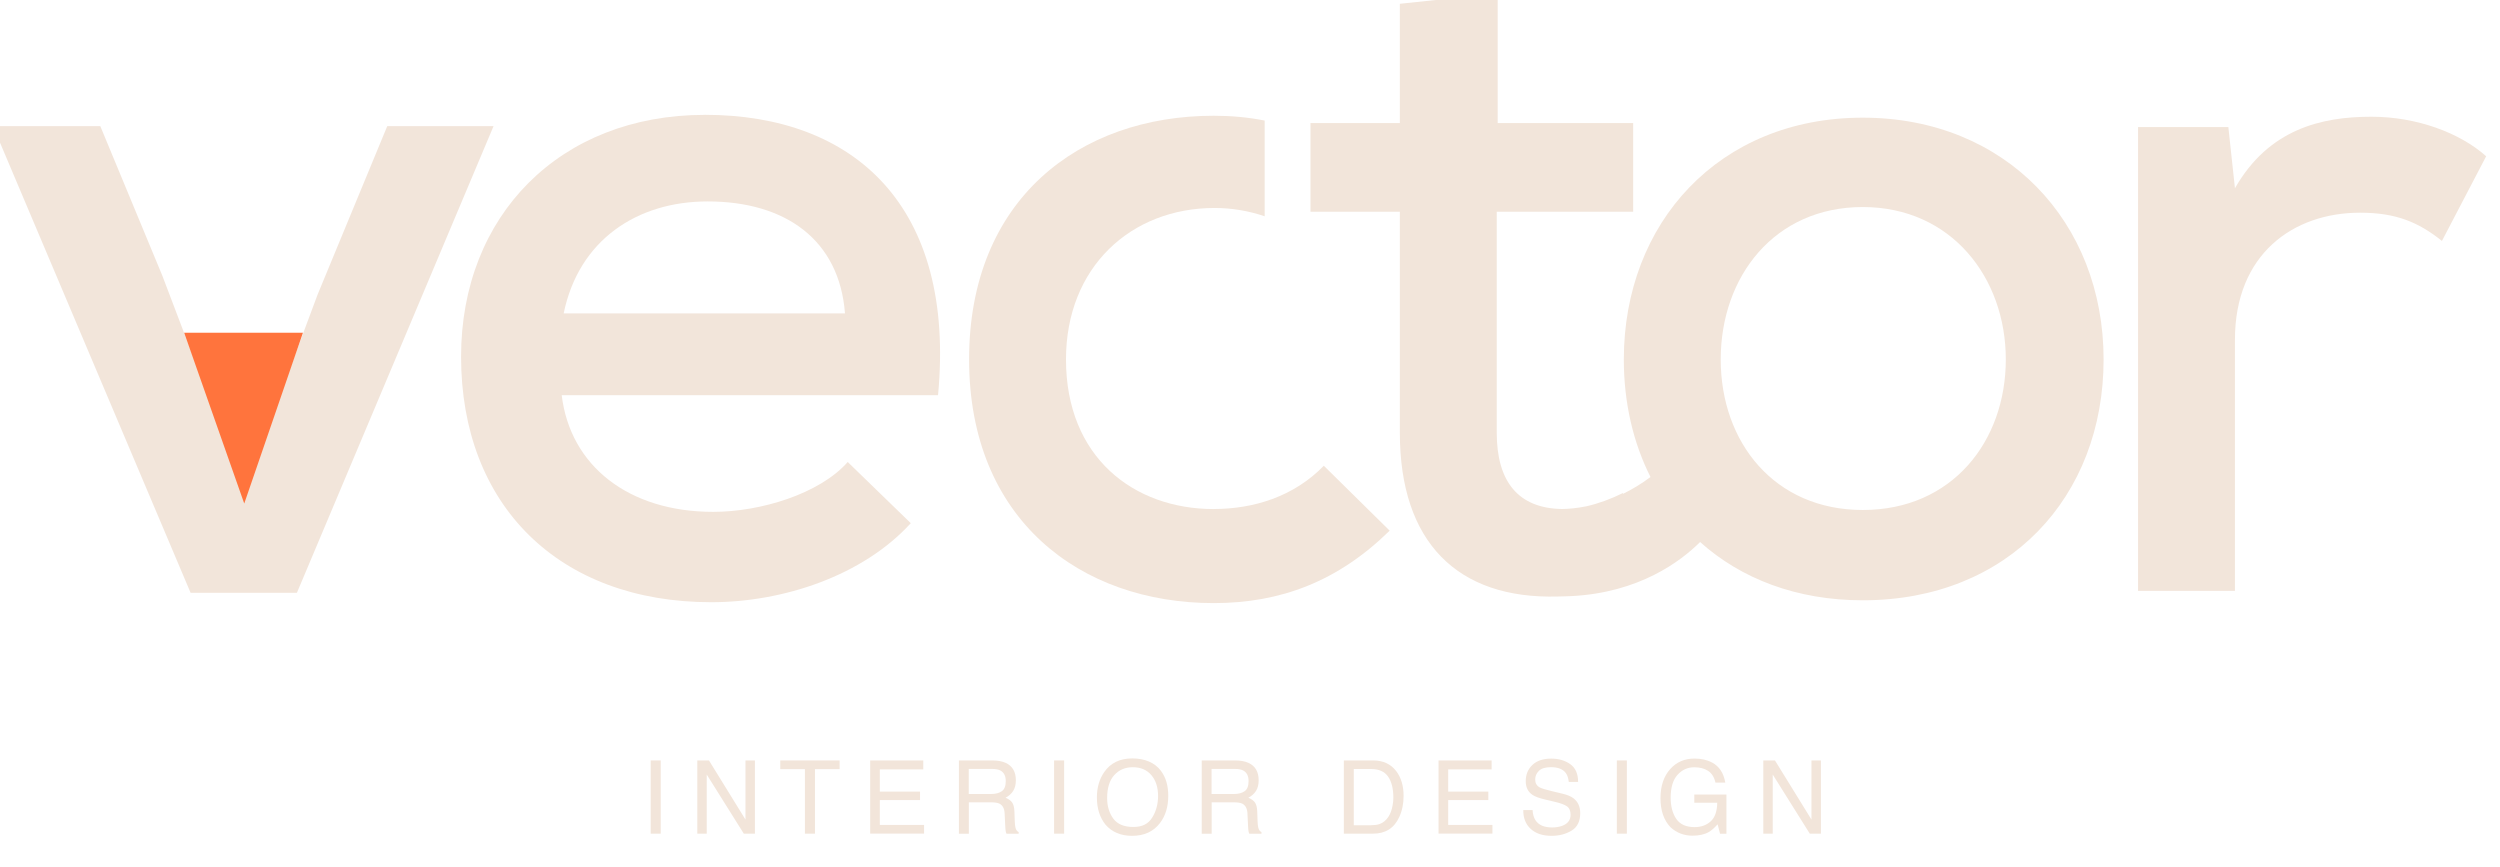
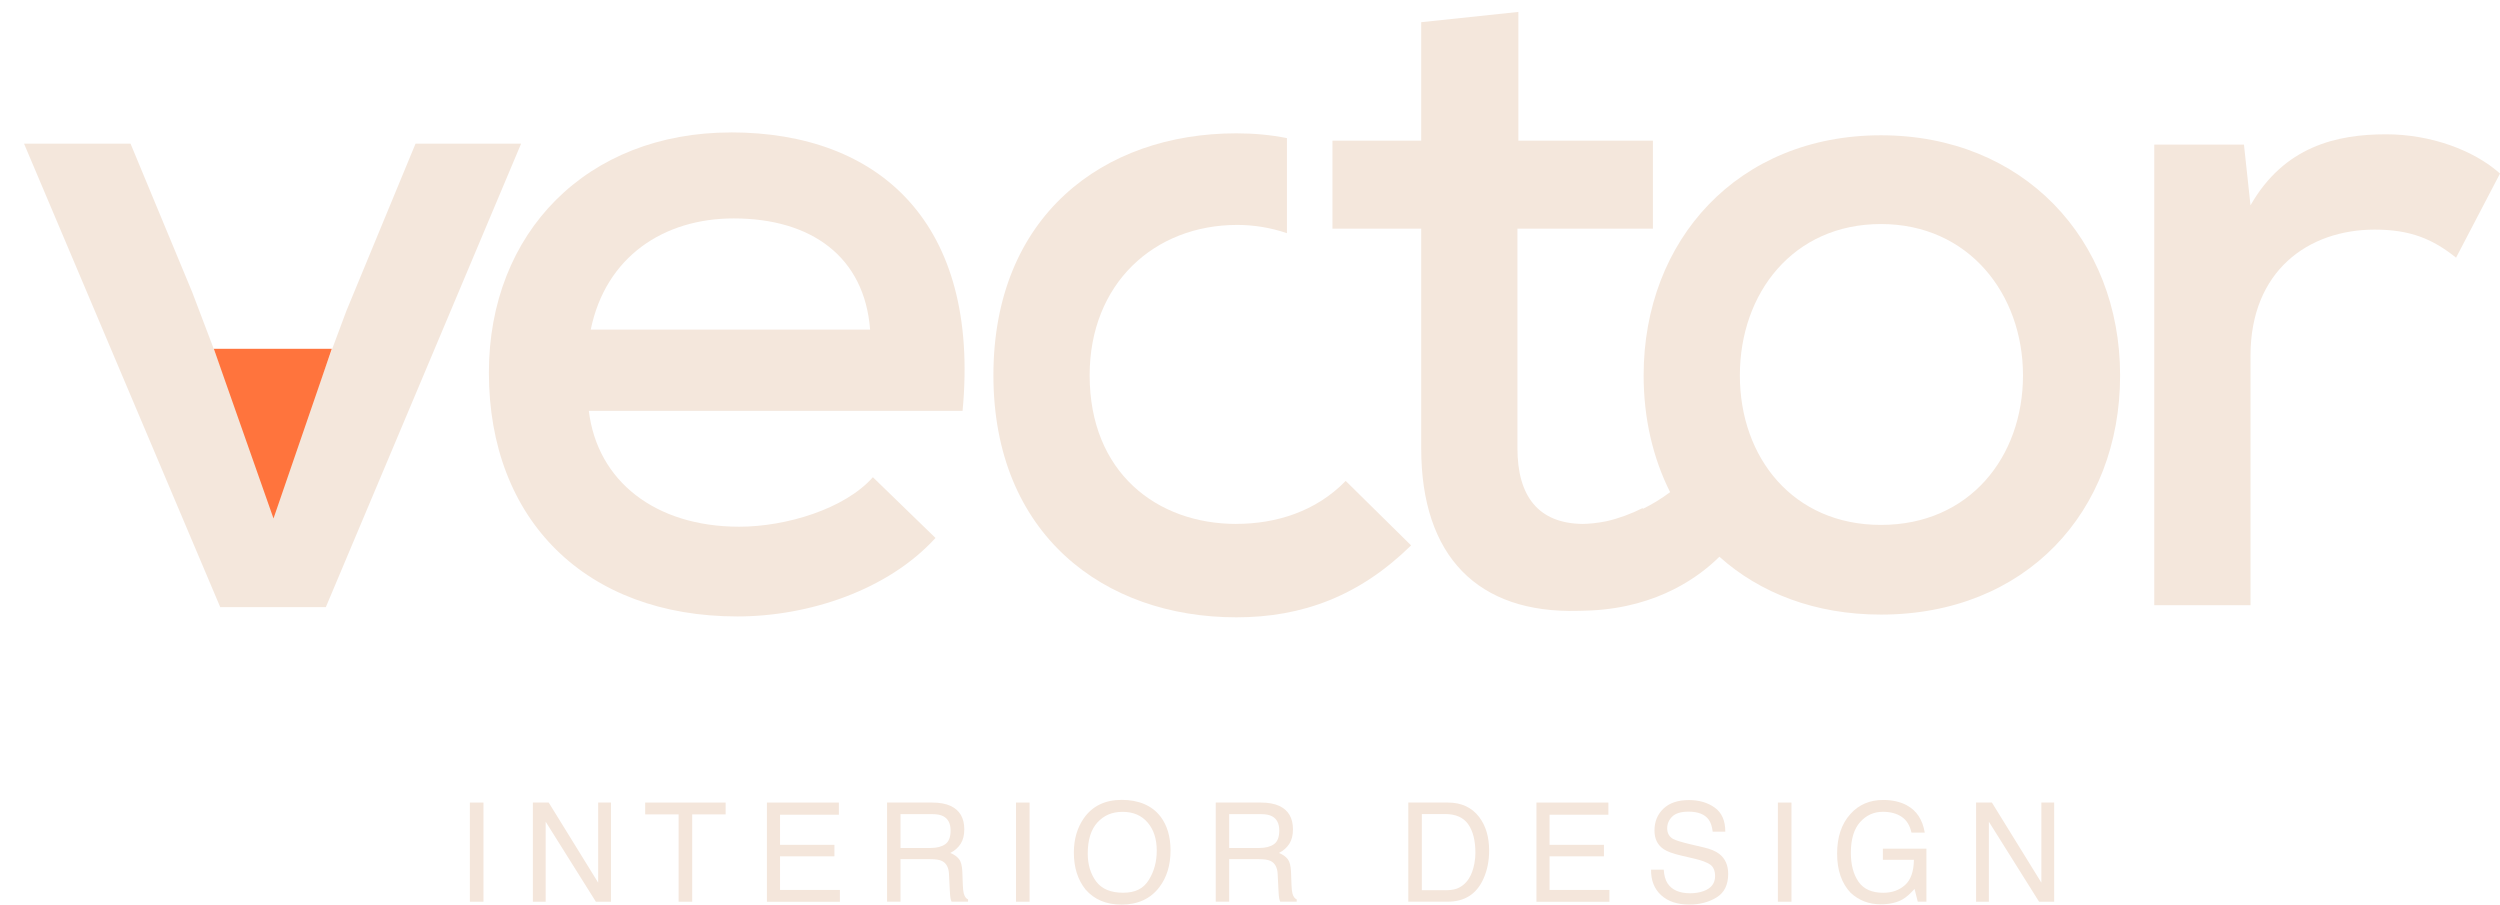
- <svg xmlns="http://www.w3.org/2000/svg" viewBox="128.6 150.6 508 176" version="1.1" id="OBJECTS" style="max-height: 500px" width="508" height="176">
+ <svg xmlns="http://www.w3.org/2000/svg" id="OBJECTS" viewBox="0 0 511.52 185.09">
  <defs>
    <style>
-       .st0 {
-         fill: #f2e5da;
+       .cls-1 {
+         fill: #f4e6db;
      }

-       .st1 {
+       .cls-2 {
+         fill: #f4e7dc;
+       }
+ 
+       .cls-3 {
        fill: #ff743d;
      }
    </style>
  </defs>
  <g>
-     <polygon points="207.29 176.23 193.14 210.45 178.23 250.41 161.59 206.63 148.98 176.23 127.18 176.23 167.33 271.06 188.93 271.06 228.89 176.23 207.29 176.23" class="st0" />
-     <path d="M271.81,173.94c-29.44,0-49.52,20.46-49.52,49.13,0,30.21,19.88,49.9,50.85,49.9,14.53,0,30.78-5.35,40.53-16.06l-12.81-12.43c-5.74,6.5-17.78,10.13-27.34,10.13-17.21,0-29.06-9.37-30.78-23.71h76.47c3.63-38.43-17.02-56.97-47.41-56.97ZM243.14,214.28c3.06-14.91,14.91-22.75,29.25-22.75,15.87,0,26.77,7.84,27.91,22.75h-57.16Z" class="st0" />
-     <path d="M507.12,174.51c-29.25,0-48.56,21.41-48.56,49.13,0,8.79,1.9,16.9,5.42,23.89-1.9,1.42-3.77,2.53-5.57,3.41l-.05-.15c-2.34,1.17-4.9,2.12-7.41,2.69-1.97.4-3.64.53-4.89.55-9-.11-13.32-5.63-13.32-15.48v-44.93h27.72v-18.01h-27.53v-26.34l-19.88,2.1v24.24h-18.16v18.01h18.16v44.93c0,22.18,11.66,33.84,32.12,33.26.3,0,.59-.02.89-.02.24,0,.47-.01.7-.02.37-.01.75-.02,1.11-.04,13.8-.69,22.26-7.07,26.19-10.99,8.3,7.44,19.59,11.84,33.05,11.84,29.63,0,48.94-21.03,48.94-48.94s-19.88-49.13-48.94-49.13ZM507.12,254.23c-17.97,0-28.87-13.76-28.87-30.59s10.9-30.97,28.87-30.97,29.06,14.34,29.06,30.97-10.9,30.59-29.06,30.59Z" class="st0" />
-     <path d="M610.46,174.32c-10.13,0-20.84,2.49-27.72,14.53l-1.34-12.43h-18.35v94.25h19.69v-51.04c0-17.4,11.85-25.81,25.43-25.81,7.26,0,11.85,1.91,16.63,5.74l8.99-17.21c-5.35-4.78-14.15-8.03-23.32-8.03Z" class="st0" />
-     <path d="M375.23,254.04c-16.25,0-30.02-10.51-30.02-30.4,0-18.74,13.19-30.78,30.21-30.78,3.38,0,6.84.56,10.16,1.69v-19.45c-3.31-.66-6.75-.98-10.35-.98-27.34,0-49.71,17.01-49.71,49.51s22.56,49.52,49.71,49.52c13.57,0,25.24-4.4,35.75-14.72l-13.38-13.19c-6.12,6.31-14.34,8.79-22.37,8.79Z" class="st0" />
+     <polygon class="cls-2" points="85.02 29.4 70.87 63.62 55.96 103.57 39.33 59.79 26.71 29.4 4.92 29.4 45.06 124.22 66.67 124.22 106.62 29.4 85.02 29.4" />
+     <path class="cls-2" d="M149.55,27.1c-29.44,0-49.52,20.46-49.52,49.13,0,30.21,19.88,49.9,50.85,49.9,14.53,0,30.78-5.35,40.53-16.06l-12.81-12.43c-5.74,6.5-17.78,10.13-27.34,10.13-17.21,0-29.06-9.37-30.78-23.71h76.47c3.63-38.43-17.02-56.97-47.41-56.97ZM120.87,67.44c3.06-14.91,14.91-22.75,29.25-22.75,15.87,0,26.77,7.84,27.91,22.75h-57.16Z" />
+     <path class="cls-2" d="M384.86,27.68c-29.25,0-48.56,21.41-48.56,49.13,0,8.79,1.9,16.9,5.42,23.89-1.9,1.42-3.77,2.53-5.57,3.41l-.05-.15c-2.34,1.17-4.9,2.12-7.41,2.69-1.97.4-3.64.53-4.89.55-9-.11-13.32-5.63-13.32-15.48v-44.93h27.72v-18.01h-27.53V2.44l-19.88,2.1v24.24h-18.16v18.01h18.16v44.93c0,22.18,11.66,33.84,32.12,33.26.3,0,.59-.02.89-.02.24,0,.47-.01.7-.02.37-.01.75-.02,1.11-.04,13.8-.69,22.26-7.07,26.19-10.99,8.3,7.44,19.59,11.84,33.05,11.84,29.63,0,48.94-21.03,48.94-48.94s-19.88-49.13-48.94-49.13ZM384.86,107.4c-17.97,0-28.87-13.76-28.87-30.59s10.9-30.97,28.87-30.97,29.06,14.34,29.06,30.97-10.9,30.59-29.06,30.59Z" />
+     <path class="cls-2" d="M488.19,27.48c-10.13,0-20.84,2.49-27.72,14.53l-1.34-12.43h-18.35v94.25h19.69v-51.04c0-17.4,11.85-25.81,25.43-25.81,7.26,0,11.85,1.91,16.63,5.74l8.99-17.21c-5.35-4.78-14.15-8.03-23.32-8.03Z" />
+     <path class="cls-2" d="M252.97,107.2c-16.25,0-30.02-10.51-30.02-30.4,0-18.74,13.19-30.78,30.21-30.78,3.38,0,6.84.56,10.16,1.69v-19.45c-3.31-.66-6.75-.98-10.35-.98-27.34,0-49.71,17.01-49.71,49.51s22.56,49.52,49.71,49.52c13.57,0,25.24-4.4,35.75-14.72l-13.38-13.19c-6.12,6.31-14.34,8.79-22.37,8.79Z" />
+     <polygon class="cls-3" points="43.75 71.37 55.96 106.08 67.89 71.37 43.75 71.37" />
  </g>
-   <polygon points="166.02 218.21 178.23 252.92 190.16 218.21 166.02 218.21" class="st1" />
  <g>
-     <path d="M260.82,305.12h2.04v14.88h-2.04v-14.88Z" class="st0" />
-     <path d="M270.28,305.12h2.38l7.42,12.02v-12.02h1.92v14.88h-2.26l-7.53-12.01v12.01h-1.92v-14.88Z" class="st0" />
-     <path d="M299.21,305.12v1.77h-5.01v13.11h-2.04v-13.11h-5.01v-1.77h12.06Z" class="st0" />
-     <path d="M305.41,305.12h10.8v1.82h-8.83v4.52h8.17v1.72h-8.17v5.04h8.99v1.77h-10.95v-14.88Z" class="st0" />
-     <path d="M323.45,305.12h6.76c1.11,0,2.03.17,2.75.5,1.37.63,2.06,1.81,2.06,3.52,0,.89-.18,1.62-.55,2.19-.37.57-.88,1.02-1.54,1.37.58.24,1.02.55,1.31.93.29.38.46,1.01.49,1.87l.07,2c.02.57.07.99.14,1.27.12.47.34.78.65.91v.33h-2.47c-.07-.13-.12-.29-.16-.5-.04-.2-.08-.59-.1-1.17l-.12-2.48c-.05-.97-.4-1.62-1.05-1.96-.37-.18-.96-.27-1.76-.27h-4.46v6.38h-2.02v-14.88ZM329.99,311.94c.92,0,1.65-.19,2.18-.57.54-.38.8-1.06.8-2.05,0-1.06-.37-1.78-1.12-2.17-.4-.2-.94-.3-1.61-.3h-4.79v5.09h4.53Z" class="st0" />
-     <path d="M342.79,305.12h2.04v14.88h-2.04v-14.88Z" class="st0" />
-     <path d="M364.51,307.25c.99,1.32,1.48,3,1.48,5.06,0,2.22-.56,4.07-1.69,5.54-1.32,1.73-3.21,2.59-5.66,2.59-2.29,0-4.09-.76-5.4-2.27-1.17-1.46-1.75-3.3-1.75-5.53,0-2.01.5-3.73,1.5-5.17,1.28-1.84,3.18-2.76,5.69-2.76s4.57.84,5.83,2.53ZM362.73,316.73c.79-1.27,1.19-2.74,1.19-4.4,0-1.75-.46-3.16-1.37-4.23-.92-1.07-2.17-1.6-3.75-1.6s-2.8.53-3.77,1.59c-.97,1.06-1.46,2.62-1.46,4.68,0,1.65.42,3.04,1.25,4.17.83,1.13,2.19,1.7,4.06,1.7s3.06-.64,3.85-1.91Z" class="st0" />
-     <path d="M372.78,305.12h6.77c1.11,0,2.03.17,2.75.5,1.37.63,2.06,1.81,2.06,3.52,0,.89-.18,1.62-.55,2.19-.37.57-.88,1.02-1.54,1.37.58.24,1.02.55,1.31.93.29.38.46,1.01.49,1.87l.07,2c.02.57.07.99.14,1.27.12.47.34.78.65.91v.33h-2.47c-.07-.13-.12-.29-.16-.5-.04-.2-.08-.59-.1-1.17l-.12-2.48c-.05-.97-.4-1.62-1.05-1.96-.37-.18-.96-.27-1.76-.27h-4.46v6.38h-2.02v-14.88ZM379.33,311.94c.92,0,1.65-.19,2.18-.57.54-.38.8-1.06.8-2.05,0-1.06-.37-1.78-1.12-2.17-.4-.2-.94-.3-1.61-.3h-4.79v5.09h4.53Z" class="st0" />
-     <path d="M401.67,305.12h5.95c2.02,0,3.59.73,4.7,2.18.99,1.31,1.49,2.99,1.49,5.03,0,1.58-.29,3.01-.88,4.29-1.03,2.26-2.81,3.38-5.33,3.38h-5.93v-14.88ZM407.22,318.28c.67,0,1.21-.07,1.64-.21.77-.26,1.39-.77,1.88-1.52.39-.6.67-1.37.84-2.31.1-.56.15-1.08.15-1.56,0-1.84-.36-3.27-1.08-4.29-.72-1.02-1.87-1.53-3.46-1.53h-3.5v11.43h3.52Z" class="st0" />
-     <path d="M420.9,305.12h10.8v1.82h-8.83v4.52h8.16v1.72h-8.16v5.04h8.99v1.77h-10.95v-14.88Z" class="st0" />
-     <path d="M440.02,315.2c.04.84.24,1.53.58,2.06.64.99,1.78,1.48,3.41,1.48.73,0,1.39-.11,1.99-.32,1.16-.42,1.74-1.17,1.74-2.25,0-.81-.25-1.39-.74-1.73-.5-.34-1.28-.63-2.34-.88l-1.95-.46c-1.28-.3-2.18-.62-2.71-.98-.92-.62-1.37-1.55-1.37-2.79,0-1.34.45-2.43,1.35-3.29.9-.86,2.18-1.29,3.83-1.29,1.52,0,2.81.38,3.87,1.13,1.06.75,1.59,1.96,1.59,3.61h-1.89c-.1-.8-.3-1.41-.62-1.83-.59-.78-1.59-1.17-3-1.17-1.14,0-1.96.25-2.46.75-.5.5-.75,1.08-.75,1.74,0,.73.29,1.26.88,1.6.39.22,1.26.49,2.62.81l2.02.48c.98.23,1.73.54,2.26.94.92.7,1.37,1.71,1.37,3.03,0,1.65-.58,2.83-1.75,3.54-1.17.71-2.53,1.06-4.08,1.06-1.8,0-3.22-.47-4.24-1.42-1.02-.94-1.52-2.21-1.5-3.82h1.89Z" class="st0" />
-     <path d="M457.14,305.12h2.04v14.88h-2.04v-14.88Z" class="st0" />
-     <path d="M476.5,305.55c1.46.78,2.35,2.14,2.68,4.08h-2c-.24-1.09-.73-1.88-1.48-2.38-.75-.5-1.69-.74-2.83-.74-1.35,0-2.49.52-3.41,1.55s-1.38,2.57-1.38,4.62c0,1.77.38,3.21,1.14,4.32s2,1.67,3.72,1.67c1.32,0,2.41-.39,3.27-1.17.86-.78,1.31-2.04,1.33-3.78h-4.66v-1.67h6.53v7.96h-1.3l-.49-1.91c-.67.75-1.27,1.27-1.78,1.56-.87.5-1.98.75-3.32.75-1.73,0-3.22-.57-4.47-1.71-1.36-1.43-2.04-3.4-2.04-5.9s.67-4.47,2-5.95c1.26-1.4,2.9-2.11,4.91-2.11,1.38,0,2.57.27,3.57.81Z" class="st0" />
-     <path d="M486.89,305.12h2.38l7.42,12.02v-12.02h1.92v14.88h-2.26l-7.53-12.01v12.01h-1.92v-14.88Z" class="st0" />
+     <path class="cls-1" d="M96.14,164.21h2.78v20.29h-2.78v-20.29Z" />
+     <path class="cls-1" d="M109.03,164.21h3.24l10.12,16.39v-16.39h2.62v20.29h-3.09l-10.27-16.37v16.37h-2.62v-20.29Z" />
+     <path class="cls-1" d="M148.47,164.21v2.42h-6.84v17.87h-2.78v-17.87h-6.84v-2.42h16.45Z" />
+     <path class="cls-1" d="M156.92,164.21h14.72v2.49h-12.04v6.16h11.13v2.35h-11.13v6.88h12.25v2.42h-14.93v-20.29Z" />
+     <path class="cls-1" d="M181.51,164.21h9.22c1.52,0,2.77.23,3.76.68,1.87.87,2.81,2.46,2.81,4.79,0,1.22-.25,2.21-.75,2.98-.5.77-1.2,1.4-2.11,1.86.79.32,1.39.75,1.79,1.27.4.52.62,1.38.67,2.55l.1,2.72c.03.77.09,1.35.19,1.73.17.64.46,1.06.88,1.24v.46h-3.37c-.09-.18-.17-.4-.22-.68-.06-.28-.1-.81-.14-1.6l-.17-3.38c-.06-1.33-.54-2.21-1.44-2.67-.51-.25-1.31-.37-2.4-.37h-6.08v8.7h-2.75v-20.29ZM190.44,173.5c1.25,0,2.24-.26,2.97-.77.73-.52,1.09-1.45,1.09-2.79,0-1.45-.51-2.43-1.53-2.95-.55-.28-1.28-.41-2.19-.41h-6.53v6.93h6.18Z" />
+     <path class="cls-1" d="M207.88,164.21h2.78v20.29h-2.78v-20.29Z" />
+     <path class="cls-1" d="M237.48,167.11c1.34,1.8,2.02,4.09,2.02,6.89,0,3.03-.77,5.55-2.31,7.55-1.81,2.36-4.38,3.54-7.72,3.54-3.12,0-5.57-1.03-7.36-3.09-1.59-1.99-2.39-4.5-2.39-7.54,0-2.74.68-5.09,2.04-7.04,1.75-2.5,4.34-3.76,7.76-3.76s6.23,1.15,7.95,3.45ZM235.06,180.04c1.08-1.74,1.62-3.73,1.62-5.99,0-2.39-.62-4.31-1.87-5.76-1.25-1.46-2.95-2.18-5.12-2.18s-3.81.72-5.14,2.16c-1.32,1.44-1.99,3.57-1.99,6.38,0,2.25.57,4.14,1.71,5.69,1.14,1.54,2.98,2.32,5.53,2.32s4.17-.87,5.25-2.61Z" />
+     <path class="cls-1" d="M248.76,164.21h9.22c1.52,0,2.77.23,3.76.68,1.87.87,2.81,2.46,2.81,4.79,0,1.22-.25,2.21-.75,2.98-.5.77-1.2,1.4-2.11,1.86.79.32,1.39.75,1.79,1.27.4.52.62,1.38.67,2.55l.1,2.72c.03.77.09,1.35.19,1.73.17.64.46,1.06.88,1.24v.46h-3.37c-.09-.18-.17-.4-.22-.68-.06-.28-.1-.81-.14-1.6l-.17-3.38c-.06-1.33-.54-2.21-1.44-2.67-.51-.25-1.31-.37-2.4-.37h-6.08v8.7h-2.75v-20.29ZM257.69,173.5c1.25,0,2.24-.26,2.97-.77.73-.52,1.09-1.45,1.09-2.79,0-1.45-.51-2.43-1.53-2.95-.55-.28-1.28-.41-2.19-.41h-6.53v6.93h6.18Z" />
+     <path class="cls-1" d="M288.15,164.21h8.11c2.75,0,4.89.99,6.4,2.97,1.35,1.79,2.03,4.07,2.03,6.86,0,2.15-.4,4.1-1.2,5.84-1.41,3.07-3.83,4.61-7.26,4.61h-8.08v-20.29ZM295.72,182.15c.91,0,1.66-.1,2.24-.29,1.04-.36,1.9-1.05,2.57-2.07.53-.82.91-1.87,1.15-3.15.14-.76.2-1.47.2-2.13,0-2.51-.49-4.46-1.47-5.86-.98-1.39-2.55-2.09-4.72-2.09h-4.77v15.58h4.79Z" />
+     <path class="cls-1" d="M314.37,164.21h14.72v2.49h-12.04v6.16h11.13v2.35h-11.13v6.88h12.25v2.42h-14.93v-20.29Z" />
+     <path class="cls-1" d="M340.42,177.95c.06,1.15.32,2.09.78,2.8.88,1.34,2.43,2.02,4.64,2.02.99,0,1.9-.15,2.71-.44,1.58-.57,2.37-1.59,2.37-3.07,0-1.1-.34-1.89-1-2.36-.68-.46-1.74-.86-3.18-1.2l-2.66-.62c-1.74-.4-2.97-.85-3.69-1.34-1.25-.85-1.87-2.11-1.87-3.8,0-1.82.61-3.32,1.84-4.49,1.23-1.17,2.97-1.75,5.21-1.75,2.07,0,3.83.51,5.27,1.54,1.45,1.03,2.17,2.67,2.17,4.92h-2.58c-.13-1.09-.41-1.92-.85-2.5-.8-1.06-2.17-1.59-4.09-1.59-1.55,0-2.67.34-3.35,1.02-.68.68-1.02,1.47-1.02,2.38,0,.99.4,1.72,1.2,2.18.53.29,1.72.66,3.57,1.1l2.76.65c1.33.31,2.36.74,3.08,1.28,1.25.95,1.87,2.33,1.87,4.13,0,2.25-.8,3.85-2.39,4.82-1.59.97-3.45,1.45-5.56,1.45-2.46,0-4.39-.64-5.78-1.93-1.39-1.28-2.08-3.02-2.05-5.21h2.58Z" />
+     <path class="cls-1" d="M363.77,164.21h2.78v20.29h-2.78v-20.29Z" />
+     <path class="cls-1" d="M390.17,164.79c1.99,1.06,3.2,2.91,3.65,5.57h-2.72c-.32-1.48-1-2.56-2.01-3.24-1.02-.68-2.3-1.02-3.85-1.02-1.84,0-3.39.7-4.65,2.11s-1.89,3.51-1.89,6.3c0,2.41.52,4.38,1.56,5.89s2.73,2.27,5.07,2.27c1.8,0,3.28-.53,4.46-1.59,1.18-1.06,1.78-2.78,1.81-5.16h-6.35v-2.28h8.91v10.85h-1.77l-.66-2.61c-.91,1.02-1.73,1.73-2.43,2.13-1.19.68-2.69,1.02-4.52,1.02-2.36,0-4.4-.78-6.1-2.33-1.86-1.95-2.79-4.63-2.79-8.04s.91-6.1,2.72-8.11c1.72-1.92,3.96-2.87,6.7-2.87,1.88,0,3.5.37,4.87,1.1Z" />
+     <path class="cls-1" d="M404.32,164.21h3.24l10.12,16.39v-16.39h2.62v20.29h-3.09l-10.27-16.37v16.37h-2.62v-20.29Z" />
  </g>
</svg>
